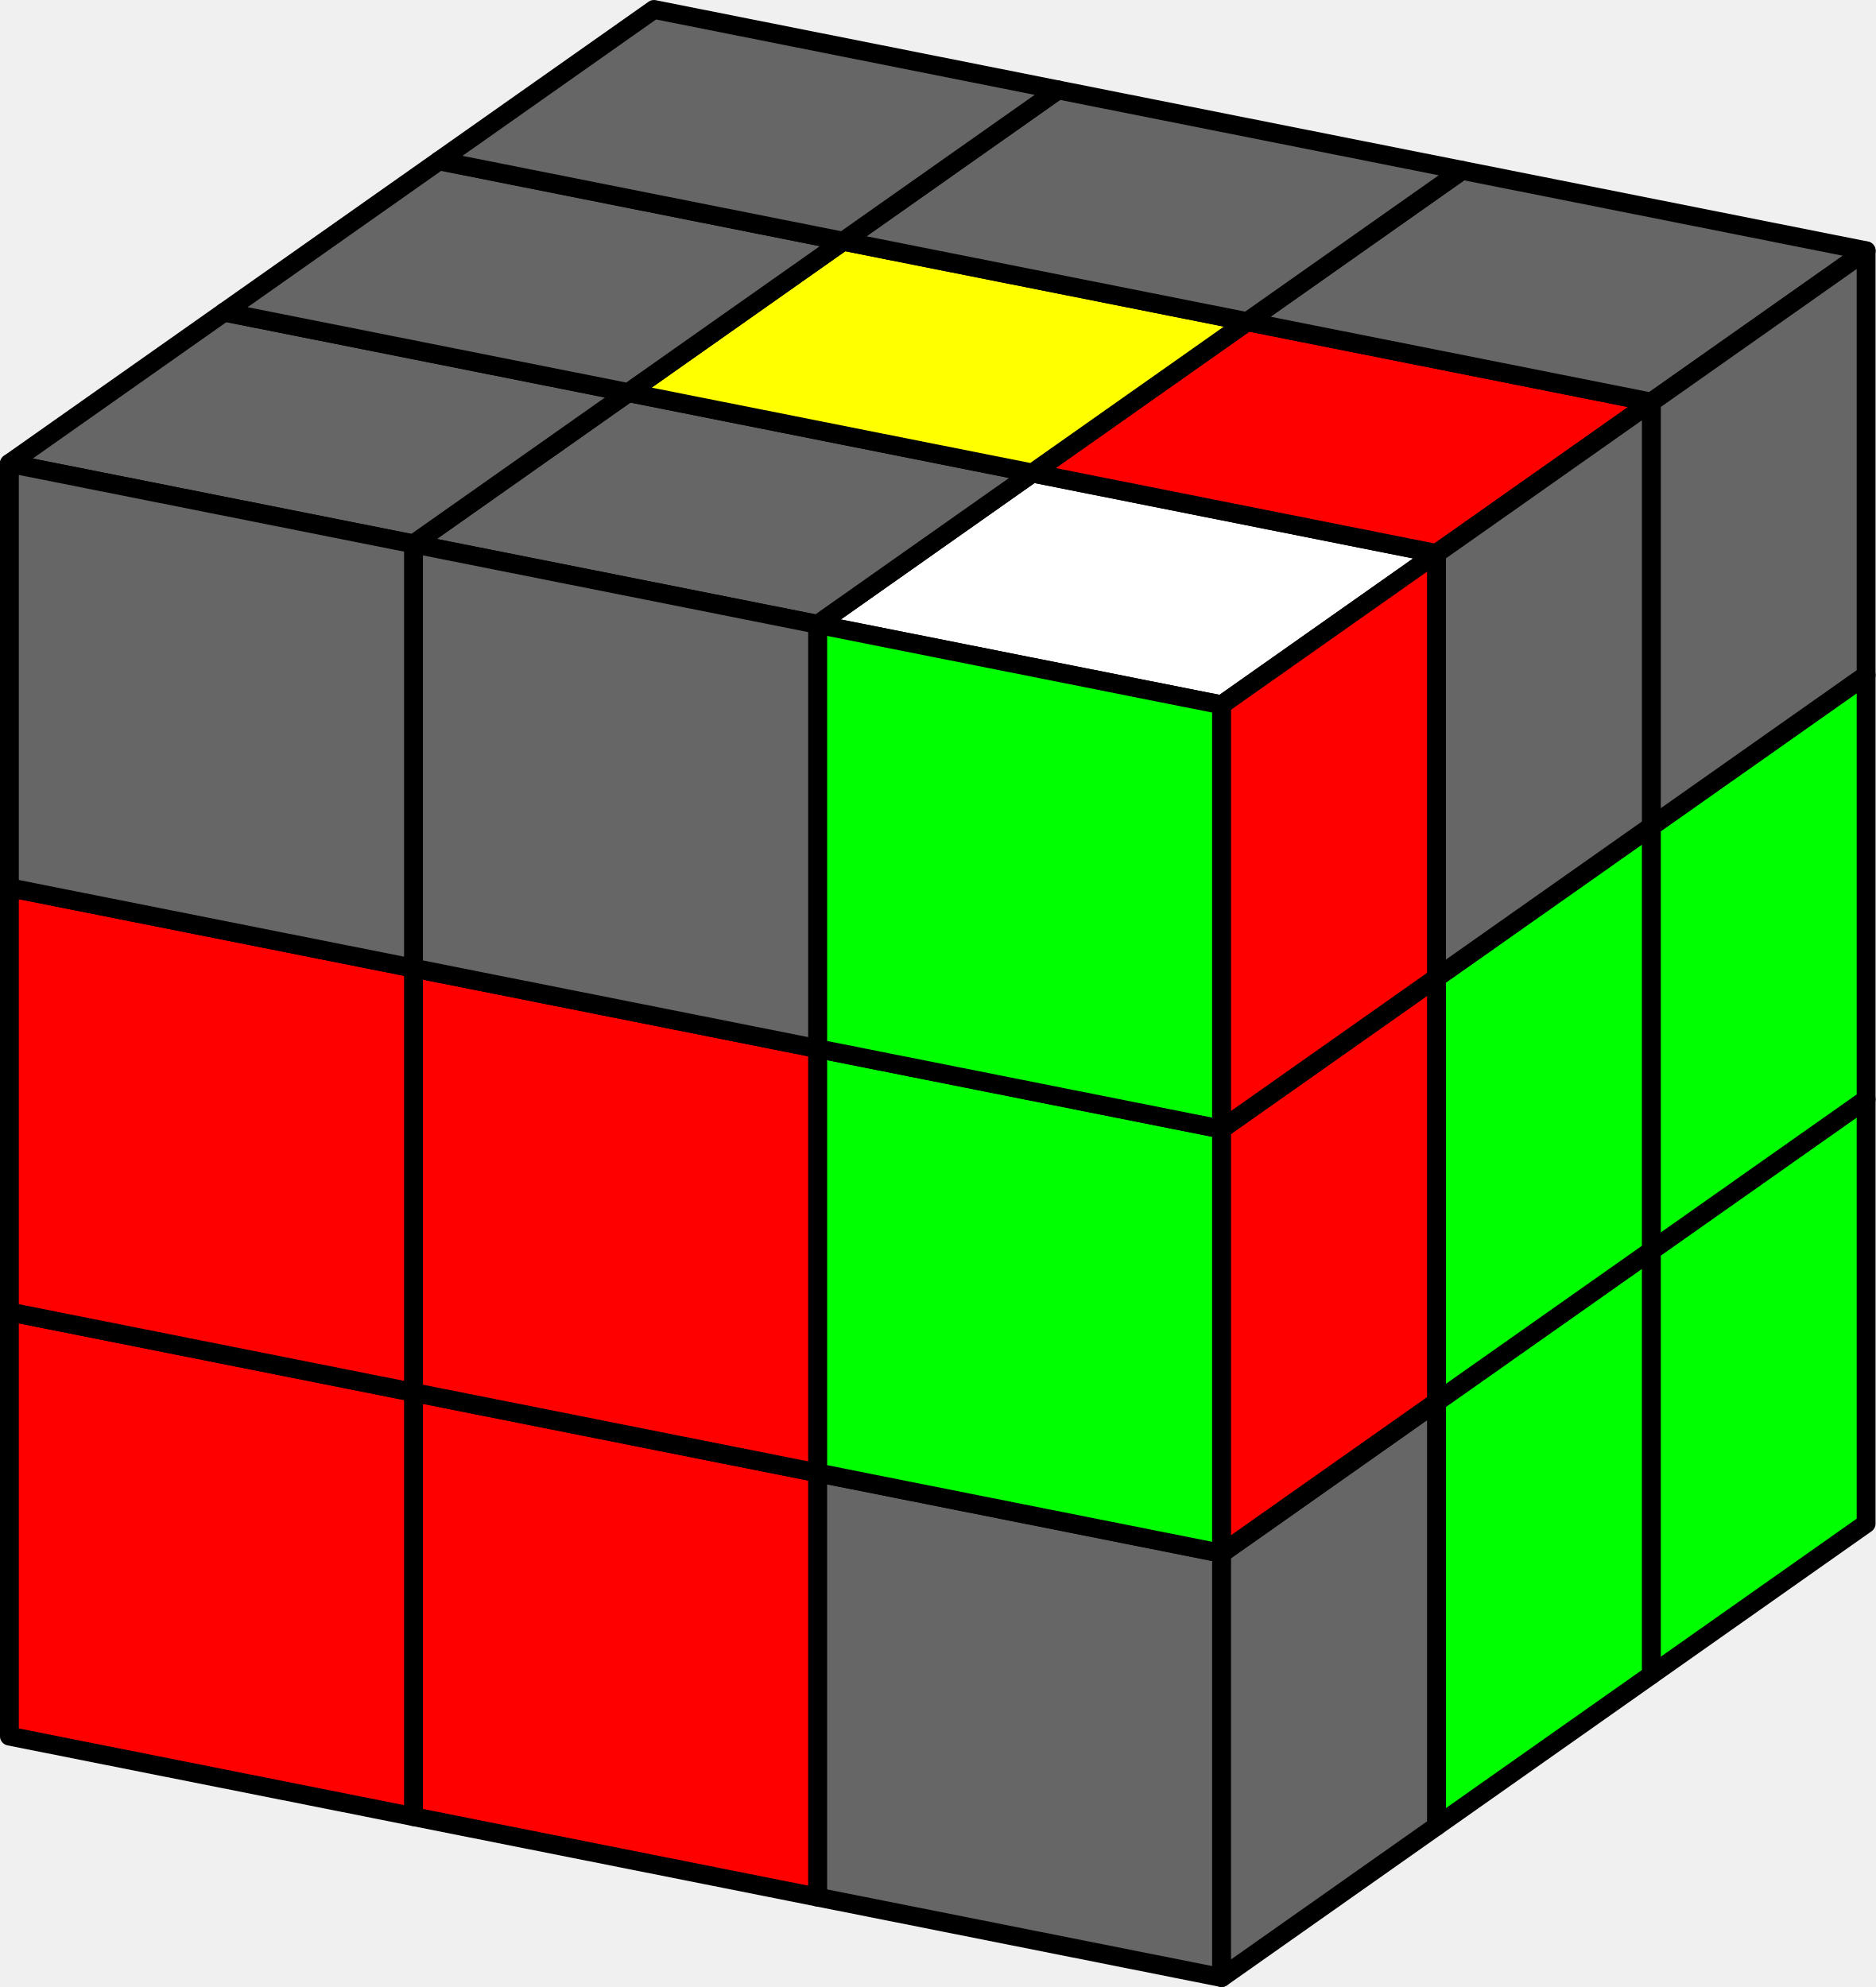
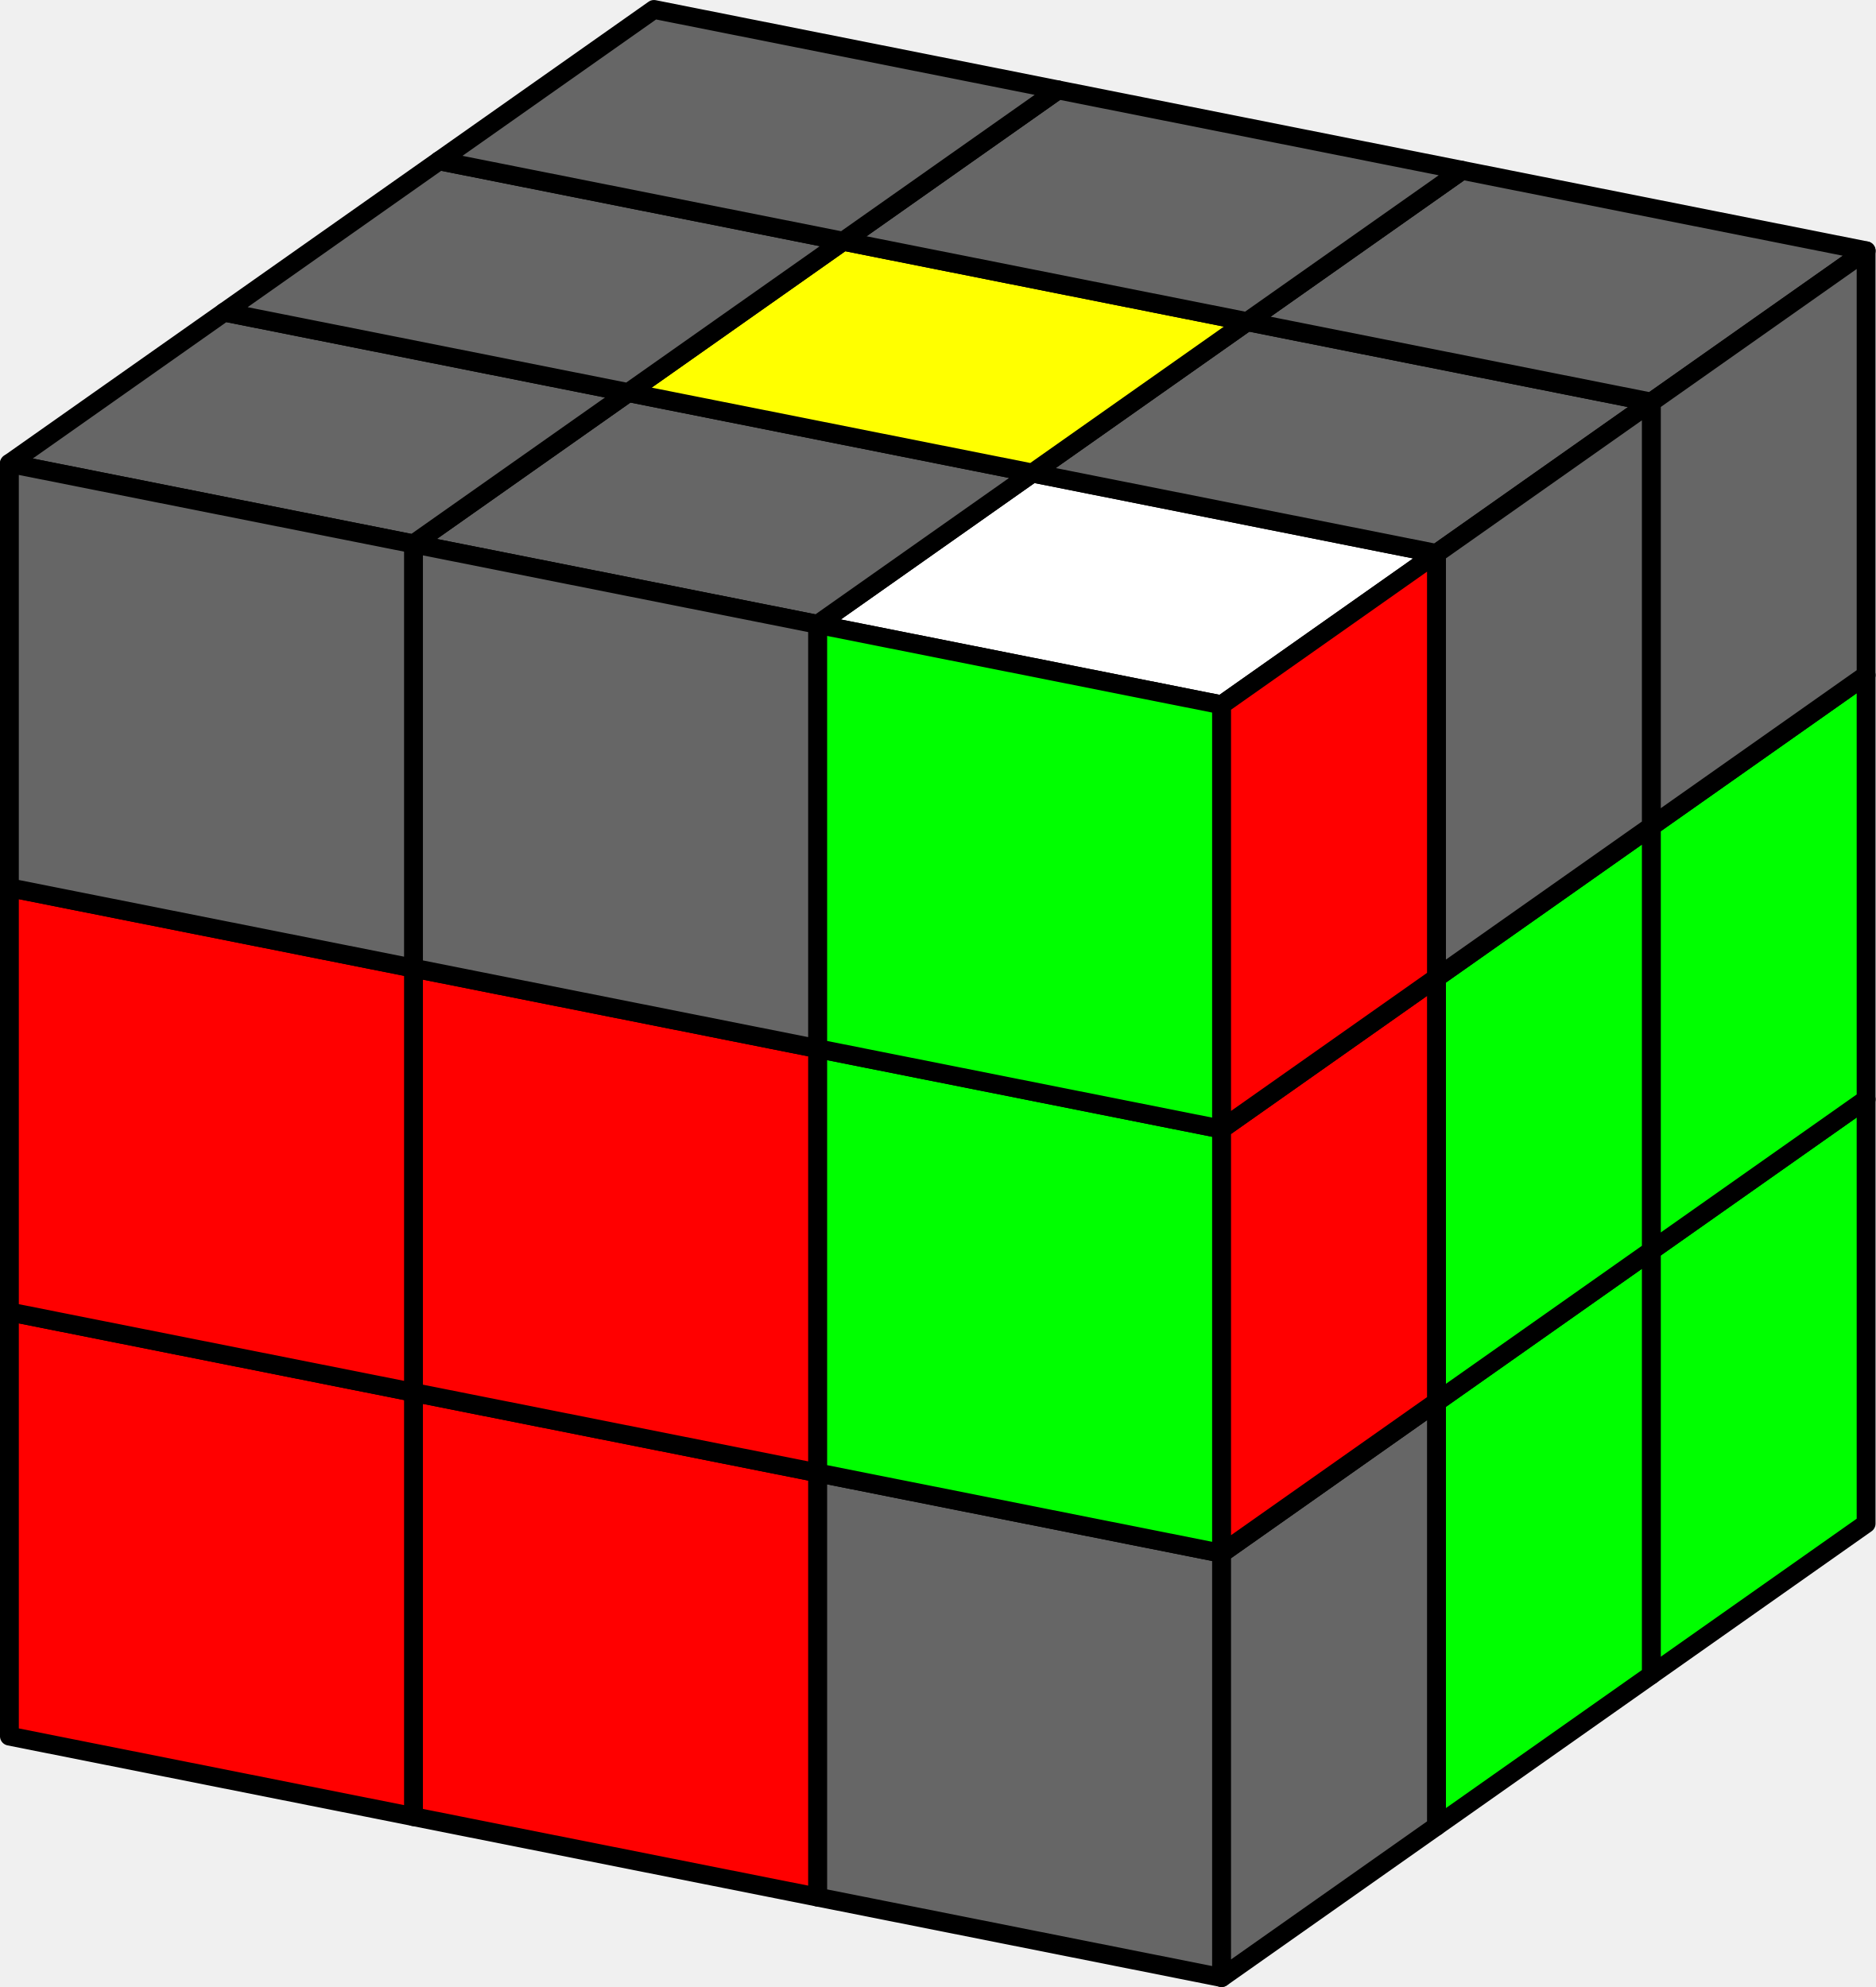
<svg xmlns="http://www.w3.org/2000/svg" width="59.726mm" height="63.284mm" viewBox="0 0 29.863 31.642" version="1.1" id="svg5">
  <defs id="defs2">
    </defs>
  <g id="layer1" transform="translate(-80.0524,-115.6786)">
    <path style="fill:#ffffff;fill-opacity:1;stroke:#000000;stroke-width:0.3;stroke-linejoin:round;paint-order:fill markers stroke" id="U9" width="9.604" height="8.571" x="74.031" y="118.384" d="m 96.49,123.212 6.434,1.281 -3.421,2.41 -6.434,-1.281 z" />
    <path style="fill:#666666;fill-opacity:1;stroke:#000000;stroke-width:0.3;stroke-linejoin:round;paint-order:fill markers stroke" id="U8" width="9.604" height="8.571" x="66.815" y="117.068" d="m 90.057,121.93 6.434,1.281 -3.421,2.41 -6.434,-1.281 z" />
    <path style="fill:#666666;fill-opacity:1;stroke:#000000;stroke-width:0.3;stroke-linejoin:round;paint-order:fill markers stroke" id="U7" width="9.604" height="8.571" x="61.135" y="115.674" d="m 83.623,120.649 6.434,1.281 -3.421,2.41 -6.434,-1.281 z" />
-     <path style="fill:#ff0000;fill-opacity:1;stroke:#000000;stroke-width:0.3;stroke-linejoin:round;paint-order:fill markers stroke" id="U6" width="9.604" height="8.571" x="77.44" y="116.423" d="m 99.911,120.801 6.434,1.281 -3.421,2.41 -6.434,-1.281 z" />
+     <path style="fill:#666666;fill-opacity:1;stroke:#000000;stroke-width:0.3;stroke-linejoin:round;paint-order:fill markers stroke" id="U6" width="9.604" height="8.571" x="77.44" y="116.423" d="m 99.911,120.801 6.434,1.281 -3.421,2.41 -6.434,-1.281 z" />
    <path style="fill:#ffff00;fill-opacity:1;stroke:#000000;stroke-width:0.3;stroke-linejoin:round;paint-order:fill markers stroke" id="U5" width="9.604" height="8.571" x="70.958" y="114.744" d="m 93.477,119.52 6.434,1.281 -3.421,2.41 -6.434,-1.281 z" />
    <path style="fill:#666666;fill-opacity:1;stroke:#000000;stroke-width:0.3;stroke-linejoin:round;paint-order:fill markers stroke" id="U4" width="9.604" height="8.571" x="65.666" y="113.143" d="m 87.044,118.239 6.434,1.281 -3.421,2.41 -6.434,-1.281 z" />
    <path style="fill:#666666;fill-opacity:1;stroke:#000000;stroke-width:0.3;stroke-linejoin:round;paint-order:fill markers stroke" id="U3" width="9.604" height="8.571" x="80.536" y="113.273" d="m 103.332,118.391 6.434,1.281 -3.421,2.41 -6.434,-1.281 z" />
    <path style="fill:#666666;fill-opacity:1;stroke:#000000;stroke-width:0.3;stroke-linejoin:round;paint-order:fill markers stroke" id="U2" width="9.604" height="8.571" x="76.922" y="111.711" d="m 96.898,117.11 6.434,1.281 -3.421,2.41 -6.434,-1.281 z" />
    <path style="fill:#666666;fill-opacity:1;stroke:#000000;stroke-width:0.3;stroke-linejoin:round;paint-order:fill markers stroke" id="U1" width="9.604" height="8.571" x="70.377" y="109.826" d="m 90.465,115.829 6.434,1.281 -3.421,2.41 -6.434,-1.281 z" />
    <path style="fill:#666666;fill-opacity:1;stroke:#000000;stroke-width:0.3;stroke-linejoin:round;paint-order:fill markers stroke" id="F9" width="9.604" height="8.571" x="70.598" y="136.57" d="m 93.069,139.133 6.434,1.281 0,6.756 -6.434,-1.281 z" />
    <path style="fill:#ff0000;fill-opacity:1;stroke:#000000;stroke-width:0.3;stroke-linejoin:round;paint-order:fill markers stroke" id="F8" width="9.604" height="8.571" x="59.792" y="135.191" d="m 86.636,137.852 6.434,1.281 v 6.756 l -6.434,-1.281 z" />
    <path style="fill:#ff0000;fill-opacity:1;stroke:#000000;stroke-width:0.3;stroke-linejoin:round;paint-order:fill markers stroke" id="F7" width="9.604" height="8.571" x="49.532" y="131.733" d="m 80.202,136.57 6.434,1.281 v 6.756 L 80.202,143.326 Z" />
    <path style="fill:#00ff00;fill-opacity:1;stroke:#000000;stroke-width:0.3;stroke-linejoin:round;paint-order:fill markers stroke" id="F6" width="9.604" height="8.571" x="66.726" y="127.241" d="m 93.069,132.377 6.434,1.281 v 6.756 l -6.434,-1.281 z" />
    <path style="fill:#ff0000;fill-opacity:1;stroke:#000000;stroke-width:0.3;stroke-linejoin:round;paint-order:fill markers stroke" id="F5" width="9.604" height="8.571" x="54.695" y="124.401" d="m 86.636,131.096 6.434,1.281 v 6.756 l -6.434,-1.281 z" />
    <path style="fill:#ff0000;fill-opacity:1;stroke:#000000;stroke-width:0.3;stroke-linejoin:round;paint-order:fill markers stroke" id="F4" width="9.604" height="8.571" x="47.053" y="122.947" d="m 80.202,129.814 6.434,1.281 -1e-6,6.756 -6.434,-1.281 z" />
    <path style="fill:#00ff00;fill-opacity:1;stroke:#000000;stroke-width:0.3;stroke-linejoin:round;paint-order:fill markers stroke" id="F3" width="9.604" height="8.571" x="62.75" y="117.216" d="m 93.069,125.622 6.434,1.281 v 6.756 l -6.434,-1.281 z" />
    <path style="fill:#666666;fill-opacity:1;stroke:#000000;stroke-width:0.3;stroke-linejoin:round;paint-order:fill markers stroke" id="F2" width="9.604" height="8.571" x="54.643" y="118.61" d="m 86.636,124.34 6.434,1.281 0,6.756 -6.434,-1.281 z" />
    <path style="fill:#666666;fill-opacity:1;stroke:#000000;stroke-width:0.3;stroke-linejoin:round;paint-order:fill markers stroke" id="F1" width="9.604" height="8.571" x="46.847" y="116.39" d="m 80.202,123.059 6.434,1.281 1e-6,6.756 -6.434,-1.281 z" />
    <path style="fill:#00ff00;fill-opacity:1;stroke:#000000;stroke-width:0.3;stroke-linejoin:round;paint-order:fill markers stroke" id="R9" width="9.604" height="8.571" x="90.307" y="125.742" d="m 106.344,135.595 3.421,-2.41 v 6.756 l -3.421,2.41 z" />
    <path style="fill:#00ff00;fill-opacity:1;stroke:#000000;stroke-width:0.3;stroke-linejoin:round;paint-order:fill markers stroke" id="R8" width="9.604" height="8.571" x="83.465" y="132.377" d="m 102.924,138.005 3.421,-2.41 0,6.756 -3.421,2.41 z" />
    <path style="fill:#666666;fill-opacity:1;stroke:#000000;stroke-width:0.3;stroke-linejoin:round;paint-order:fill markers stroke" id="R7" width="9.604" height="8.571" x="74.019" y="140.916" d="m 99.503,140.415 3.421,-2.41 v 6.756 l -3.421,2.41 z" />
    <path style="fill:#00ff00;fill-opacity:1;stroke:#000000;stroke-width:0.3;stroke-linejoin:round;paint-order:fill markers stroke" id="R6" width="9.604" height="8.571" x="83.465" y="117.05" d="m 106.344,128.839 3.421,-2.41 v 6.756 l -3.421,2.41 z" />
    <path style="fill:#00ff00;fill-opacity:1;stroke:#000000;stroke-width:0.3;stroke-linejoin:round;paint-order:fill markers stroke" id="R5" width="9.604" height="8.571" x="77.44" y="123.179" d="m 102.924,131.249 3.421,-2.41 v 6.756 l -3.421,2.41 z" />
    <path style="fill:#ff0000;fill-opacity:1;stroke:#000000;stroke-width:0.3;stroke-linejoin:round;paint-order:fill markers stroke" id="path1985" width="9.604" height="8.571" x="68.972" y="132.37" d="m 99.503,133.659 3.421,-2.41 v 6.756 l -3.421,2.41 z" />
    <path style="fill:#666666;fill-opacity:1;stroke:#000000;stroke-width:0.3;stroke-linejoin:round;paint-order:fill markers stroke" id="R3" width="9.604" height="8.571" x="80.861" y="107.257" d="m 106.344,122.083 3.421,-2.41 v 6.756 l -3.421,2.41 z" />
    <path style="fill:#666666;fill-opacity:1;stroke:#000000;stroke-width:0.3;stroke-linejoin:round;paint-order:fill markers stroke" id="R2" width="9.604" height="8.571" x="74.019" y="112.077" d="m 102.924,124.493 3.421,-2.41 0,6.756 -3.421,2.41 z" />
    <path style="fill:#ff0000;fill-opacity:1;stroke:#000000;stroke-width:0.3;stroke-linejoin:round;paint-order:fill markers stroke" id="R1" width="9.604" height="8.571" x="65.241" y="119.306" d="m 99.503,126.903 3.421,-2.41 v 6.756 l -3.421,2.41 z" />
  </g>
</svg>
